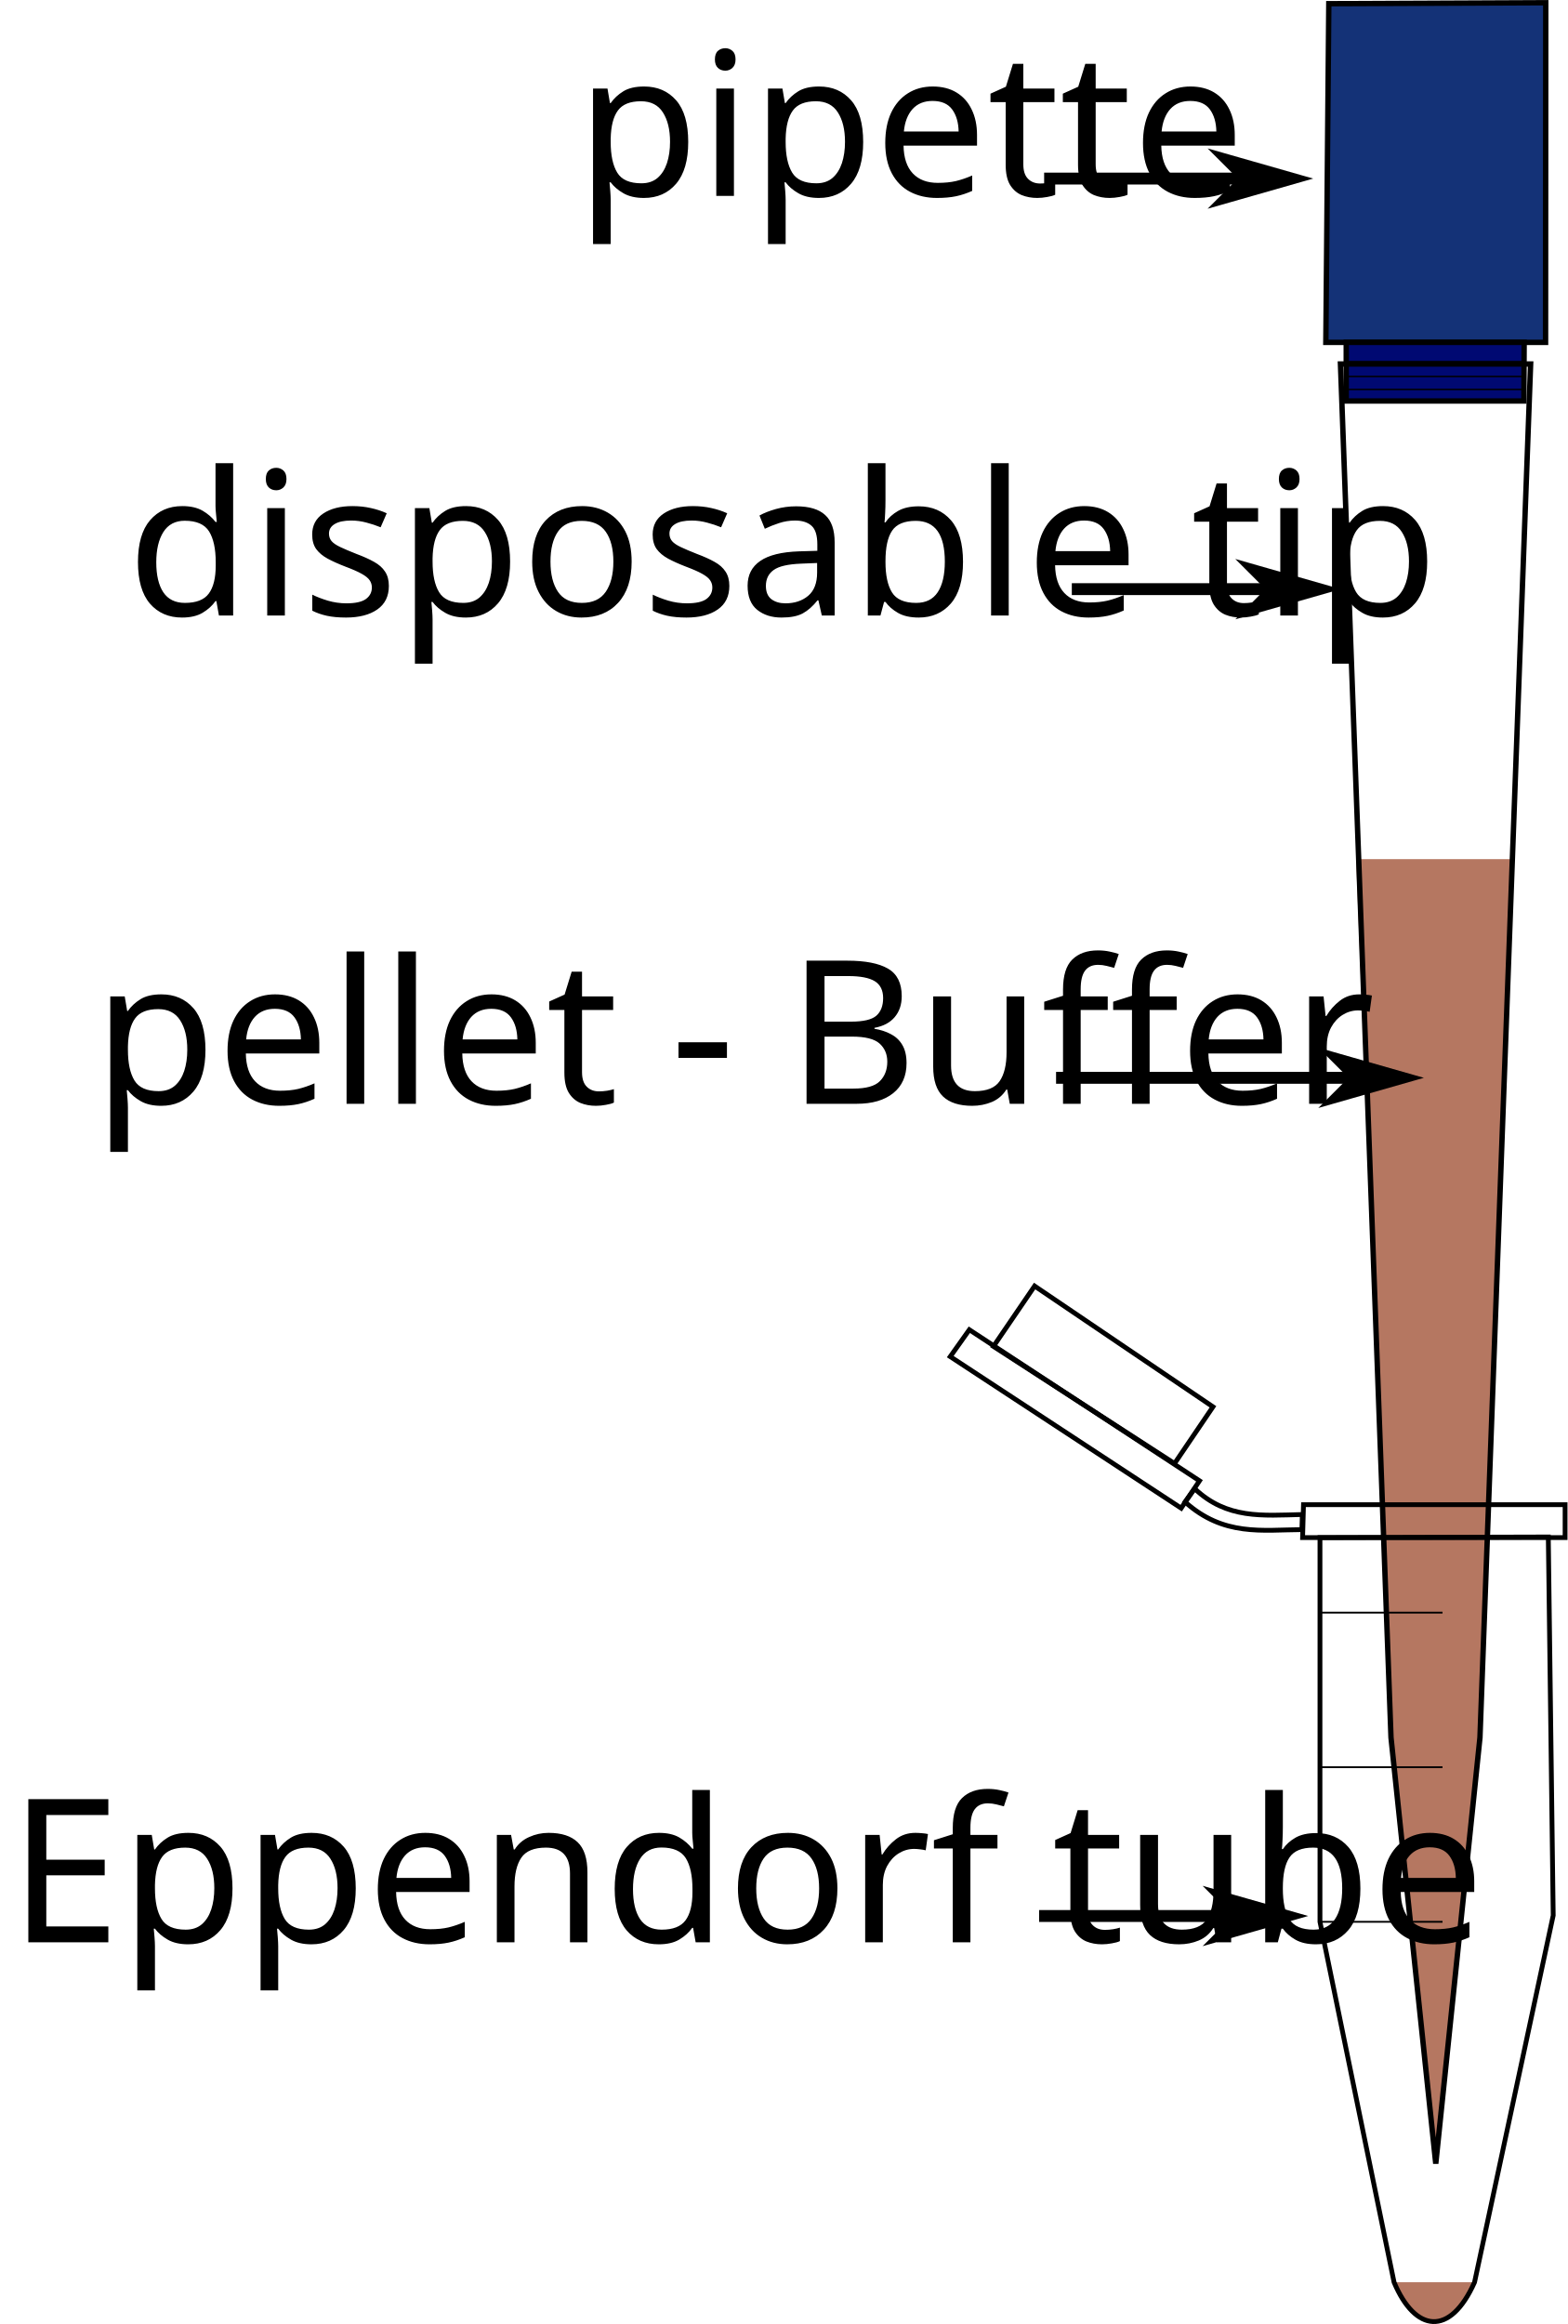
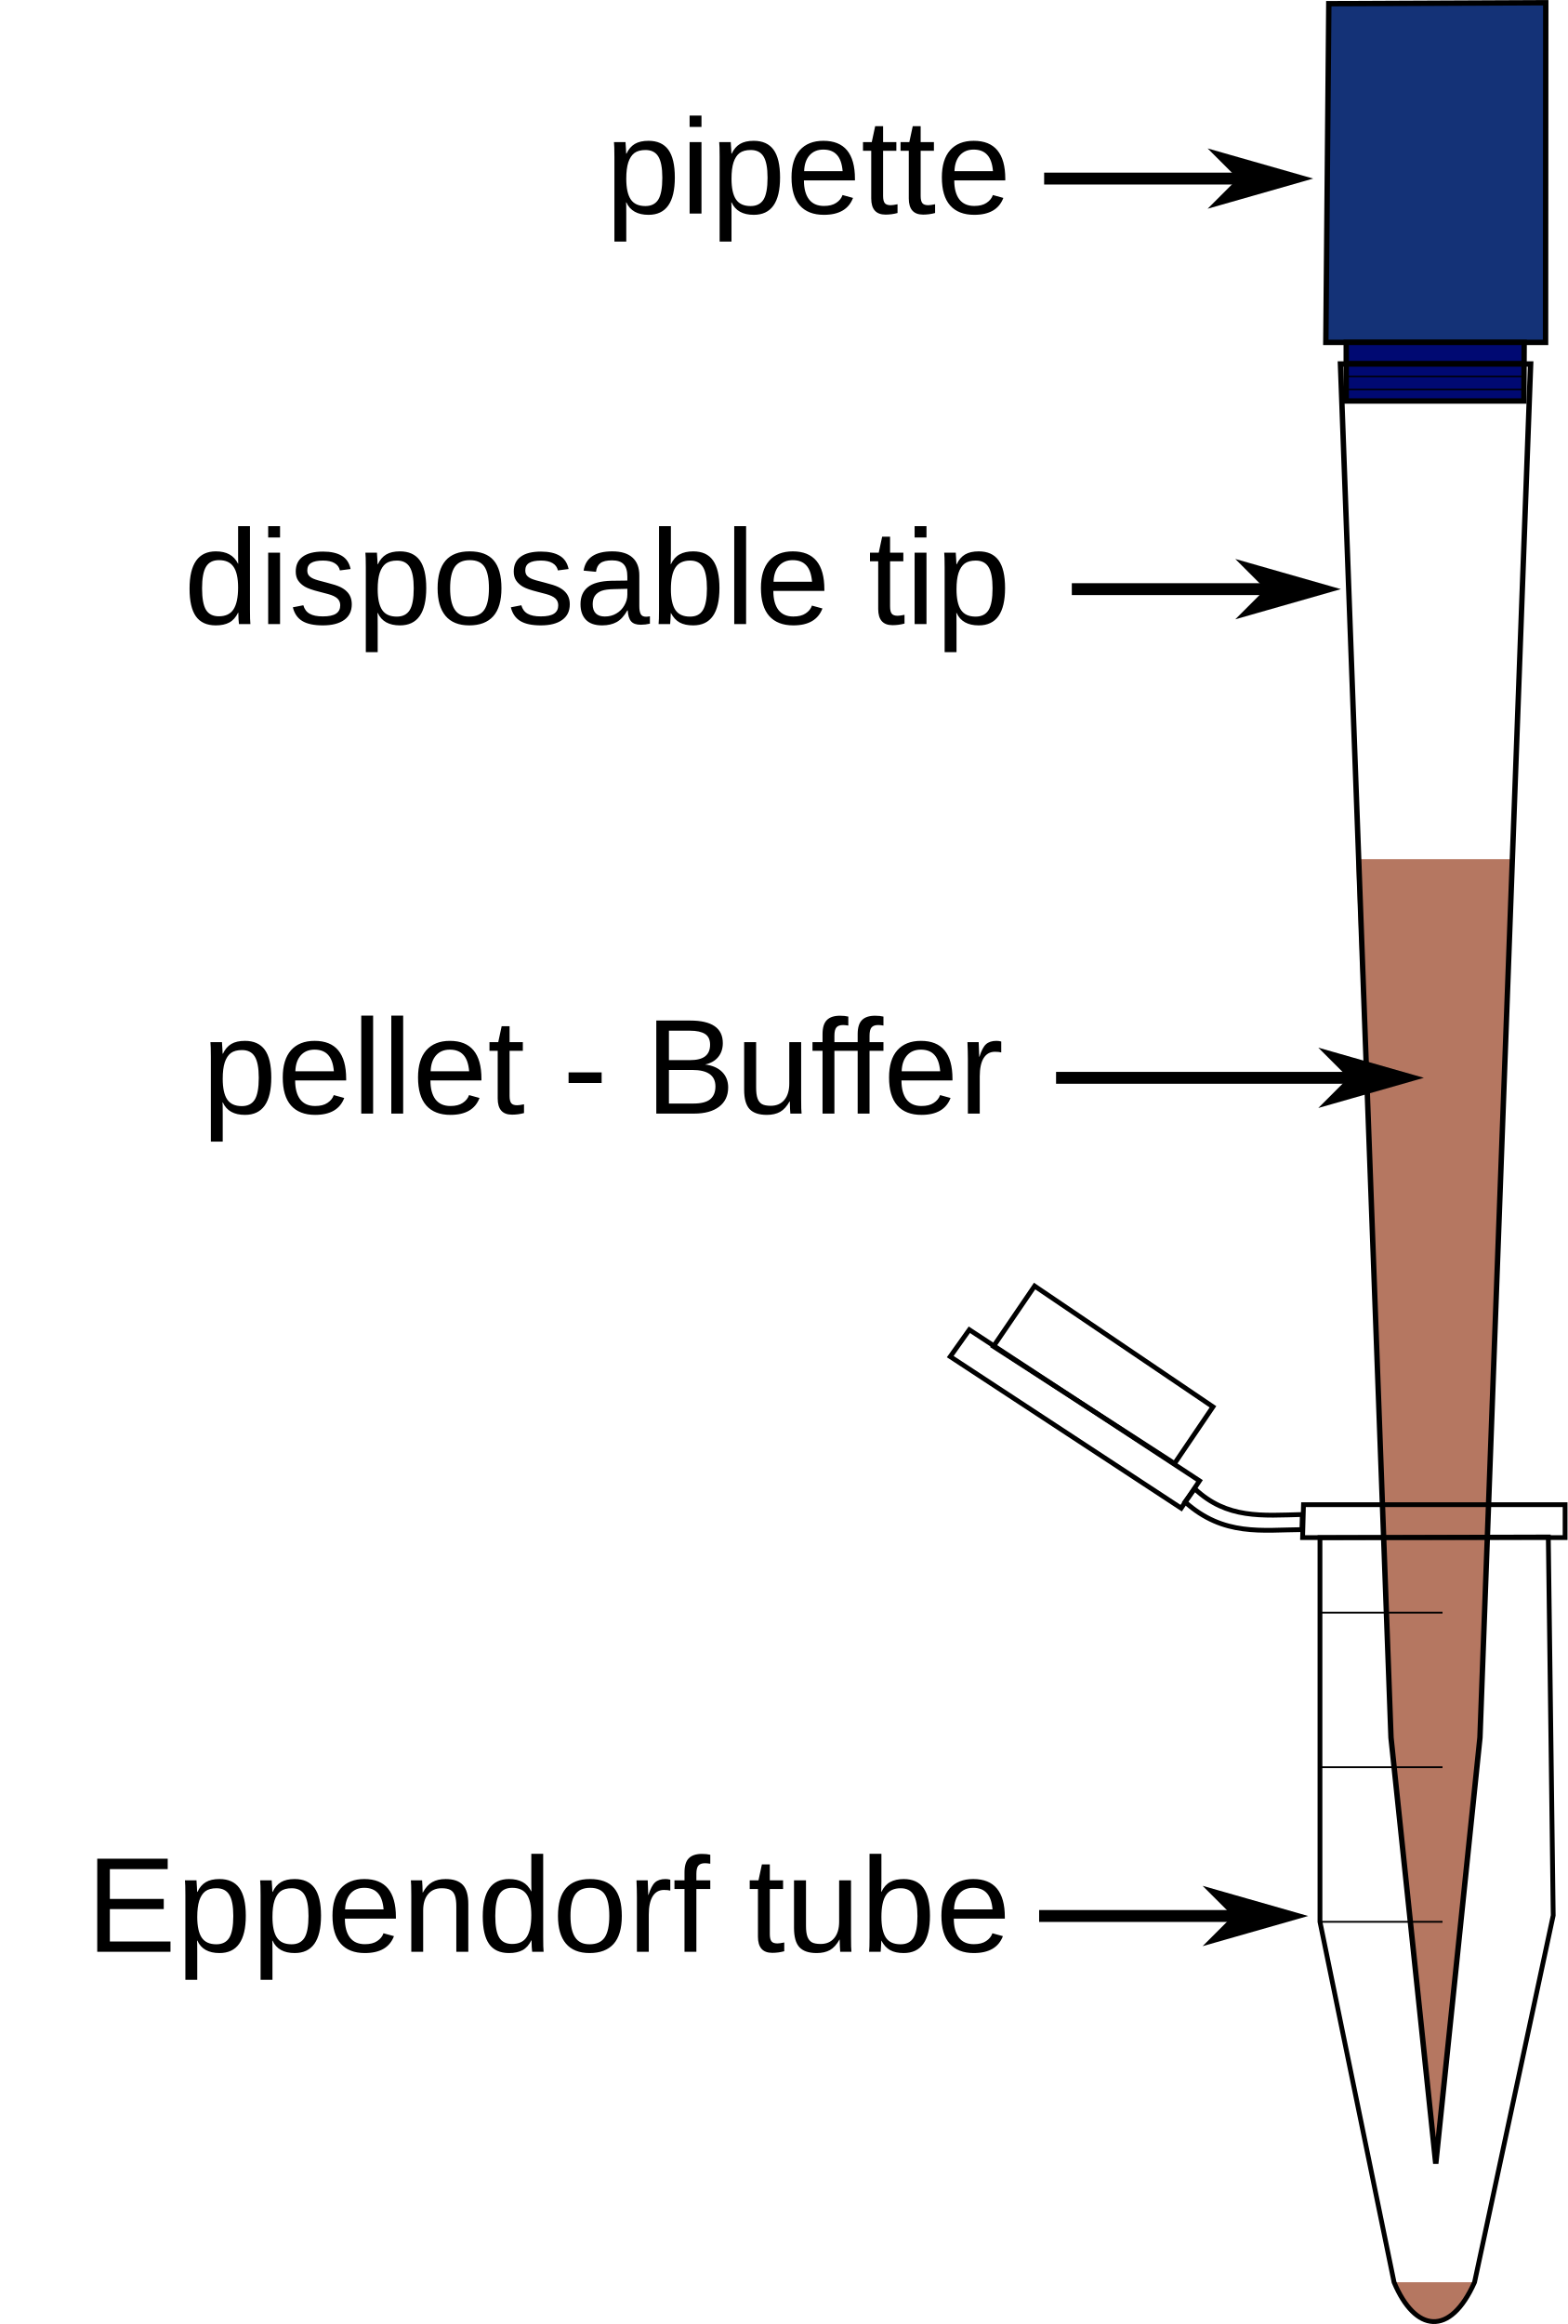
<svg xmlns="http://www.w3.org/2000/svg" width="229.021mm" height="339.502mm" viewBox="0 0 229.021 339.502" version="1.1" id="svg11843">
  <defs id="defs11837">
    <marker orient="auto" refY="0" refX="0" id="Arrow1Mend-9-5-6-2" style="overflow:visible">
      <path id="path4787-7-2-2-2" d="M 0,0 5,-5 -12.5,0 5,5 Z" style="fill:#000000;fill-opacity:1;fill-rule:evenodd;stroke:#000000;stroke-width:1pt;stroke-opacity:1" transform="matrix(-0.4,0,0,-0.4,-4,0)" />
    </marker>
    <marker orient="auto" refY="0" refX="0" id="Arrow1Mend-9-5-0" style="overflow:visible">
      <path id="path4787-7-2-3" d="M 0,0 5,-5 -12.5,0 5,5 Z" style="fill:#000000;fill-opacity:1;fill-rule:evenodd;stroke:#000000;stroke-width:1pt;stroke-opacity:1" transform="matrix(-0.4,0,0,-0.4,-4,0)" />
    </marker>
    <marker orient="auto" refY="0" refX="0" id="Arrow1Mend-9-5" style="overflow:visible">
      <path id="path4787-7-2" d="M 0,0 5,-5 -12.5,0 5,5 Z" style="fill:#000000;fill-opacity:1;fill-rule:evenodd;stroke:#000000;stroke-width:1pt;stroke-opacity:1" transform="matrix(-0.4,0,0,-0.4,-4,0)" />
    </marker>
    <marker orient="auto" refY="0" refX="0" id="Arrow1Mend-9-5-4" style="overflow:visible">
      <path id="path4787-7-2-6" d="M 0,0 5,-5 -12.5,0 5,5 Z" style="fill:#000000;fill-opacity:1;fill-rule:evenodd;stroke:#000000;stroke-width:1pt;stroke-opacity:1" transform="matrix(-0.4,0,0,-0.4,-4,0)" />
    </marker>
  </defs>
  <g id="layer1" transform="translate(100.9213,85.57807)">
    <path style="fill:#b57761;fill-opacity:1;fill-rule:evenodd;stroke:none;stroke-width:0.7;stroke-linecap:butt;stroke-linejoin:miter;stroke-miterlimit:4;stroke-dasharray:none;stroke-opacity:1" d="m 114.52,247.822 c -3.571,8.009 -8.686,7.321 -11.76,0 z" id="path16442-3" />
    <g id="g9946-1" transform="translate(170.2946,-41.26829)">
      <path id="path10416-83-9-3-8" d="m -73.078,81.198 5.097,128.153 6.541,62.242 6.456,-62.242 4.551,-128.153 z" style="fill:#b57761;fill-opacity:1;fill-rule:evenodd;stroke:none;stroke-width:0.788;stroke-linecap:butt;stroke-linejoin:miter;stroke-miterlimit:4;stroke-dasharray:none;stroke-opacity:1" />
      <path id="path10416-2-4-7" d="m -77.068,-43.769 -0.434,49.475 h 32.103 l 0.029,-49.619 z" style="fill:#143277;fill-opacity:1;fill-rule:evenodd;stroke:#000000;stroke-width:0.788;stroke-linecap:butt;stroke-linejoin:miter;stroke-miterlimit:4;stroke-dasharray:none;stroke-opacity:1" />
      <path id="path4965-1-8" d="m -48.527,5.706 h -25.995 v 0 8.564 h 25.954 z" style="fill:#000972;fill-opacity:1;fill-rule:evenodd;stroke:#000000;stroke-width:0.788;stroke-linecap:butt;stroke-linejoin:miter;stroke-miterlimit:4;stroke-dasharray:none;stroke-opacity:1" />
      <path id="path4969-3-7" d="m -48.568,8.529 h -25.862" style="fill:none;fill-rule:evenodd;stroke:#000000;stroke-width:0.209px;stroke-linecap:butt;stroke-linejoin:miter;stroke-opacity:1" />
      <path id="path4973-7-7" d="m -48.568,10.688 h -25.914" style="fill:none;fill-rule:evenodd;stroke:#000000;stroke-width:0.209px;stroke-linecap:butt;stroke-linejoin:miter;stroke-opacity:1" />
      <path id="path4975-390-8-44" d="m -48.568,12.585 h -26.02" style="fill:none;fill-rule:evenodd;stroke:#000000;stroke-width:0.209px;stroke-linecap:butt;stroke-linejoin:miter;stroke-opacity:1" />
      <path id="path10416-83-8-9" d="m -75.365,8.866 7.384,200.662 6.541,62.242 6.456,-62.242 7.404,-200.662 z" style="fill:none;fill-opacity:1;fill-rule:evenodd;stroke:#000000;stroke-width:0.788;stroke-linecap:butt;stroke-linejoin:miter;stroke-miterlimit:4;stroke-dasharray:none;stroke-opacity:1" />
    </g>
    <g id="g21062" transform="translate(0.5291667)">
      <g transform="translate(-2.138156,-41.15951)" id="g16449">
        <path style="fill:none;fill-rule:evenodd;stroke:#000000;stroke-width:0.7;stroke-linecap:butt;stroke-linejoin:miter;stroke-miterlimit:4;stroke-dasharray:none;stroke-opacity:1" d="m 91.139,175.392 h 38.22 v 4.811 H 91.005 Z" id="path16421" />
        <path style="fill:none;fill-rule:evenodd;stroke:#000000;stroke-width:0.7;stroke-linecap:butt;stroke-linejoin:miter;stroke-miterlimit:4;stroke-dasharray:none;stroke-opacity:1" d="m 42.314,149.838 33.629,22.066 -2.677,3.998 -33.74,-22.14 z" id="path16421-8" />
        <path style="fill:none;fill-rule:evenodd;stroke:#000000;stroke-width:0.7;stroke-linecap:butt;stroke-linejoin:miter;stroke-miterlimit:4;stroke-dasharray:none;stroke-opacity:1" d="m 45.837,152.274 6.014,-8.82 26.059,17.64 -5.613,8.285 z" id="path16438" />
        <path style="fill:none;fill-rule:evenodd;stroke:#000000;stroke-width:0.7;stroke-linecap:butt;stroke-linejoin:miter;stroke-miterlimit:4;stroke-dasharray:none;stroke-opacity:1" d="m 75.236,173.054 c 4.721,4.463 9.865,3.922 15.735,3.775 l -0.067,2.205 c -5.788,0.042 -11.438,1.018 -17.072,-4.042 z" id="path16440" />
        <path style="fill:none;fill-rule:evenodd;stroke:#000000;stroke-width:0.7;stroke-linecap:butt;stroke-linejoin:miter;stroke-miterlimit:4;stroke-dasharray:none;stroke-opacity:1" d="m 126.906,180.111 0.716,55.284 -11.493,53.588 c -3.571,8.009 -8.686,7.321 -11.76,0 l -10.824,-52.652 v -56.127 z" id="path16442" />
      </g>
      <path id="path16451" d="M 91.139,150.002 H 109.313" style="fill:none;fill-rule:evenodd;stroke:#000000;stroke-width:0.265px;stroke-linecap:butt;stroke-linejoin:miter;stroke-opacity:1" />
      <path id="path16451-5" d="M 91.139,172.586 H 109.313" style="fill:none;fill-rule:evenodd;stroke:#000000;stroke-width:0.265px;stroke-linecap:butt;stroke-linejoin:miter;stroke-opacity:1" />
      <path id="path16451-9" d="M 91.139,195.17 H 109.313" style="fill:none;fill-rule:evenodd;stroke:#000000;stroke-width:0.265px;stroke-linecap:butt;stroke-linejoin:miter;stroke-opacity:1" />
    </g>
-     <text xml:space="preserve" style="font-style:normal;font-variant:normal;font-weight:normal;font-stretch:normal;font-size:29.281px;line-height:125%;font-family:Angelina;-inkscape-font-specification:Angelina;text-align:start;letter-spacing:0px;word-spacing:0px;text-anchor:start;fill:#000000;fill-opacity:1;stroke:none;stroke-width:0.381px;stroke-linecap:butt;stroke-linejoin:miter;stroke-opacity:1" x="-82.37" y="4.342" id="text5825-2">
-       <tspan x="-82.37" y="4.342" style="font-size:29.281px;text-align:start;text-anchor:start;stroke-width:0.381px" id="tspan4792">disposable tip</tspan>
+     <text xml:space="preserve" style="font-style:normal;font-variant:normal;font-weight:normal;font-stretch:normal;font-size:19.756px;line-height:125%;font-family:Arial;-inkscape-font-specification:Arial;text-align:start;letter-spacing:0px;word-spacing:0px;text-anchor:start;fill:#000000;fill-opacity:1;stroke:none;stroke-width:0.381px;stroke-linecap:butt;stroke-linejoin:miter;stroke-opacity:1" x="-74.054" y="5.593" id="text5825-2">
+       <tspan x="-74.054" y="5.593" style="font-style:normal;font-variant:normal;font-weight:normal;font-stretch:normal;font-size:19.756px;font-family:Arial;-inkscape-font-specification:Arial;text-align:start;text-anchor:start;stroke-width:0.381px" id="tspan4792">disposable tip</tspan>
    </text>
    <path style="fill:none;fill-rule:evenodd;stroke:#000000;stroke-width:1.736;stroke-linecap:butt;stroke-linejoin:miter;stroke-miterlimit:4;stroke-dasharray:none;stroke-opacity:1;marker-end:url(#Arrow1Mend-9-5)" d="m 55.679,0.486 h 35.889" id="path4776-2-2" />
-     <text xml:space="preserve" style="font-style:normal;font-variant:normal;font-weight:normal;font-stretch:normal;font-size:29.281px;line-height:125%;font-family:Angelina;-inkscape-font-specification:Angelina;text-align:start;letter-spacing:0px;word-spacing:0px;text-anchor:start;fill:#000000;fill-opacity:1;stroke:none;stroke-width:0.381px;stroke-linecap:butt;stroke-linejoin:miter;stroke-opacity:1" x="-16.758" y="-56.957" id="text5825-8">
-       <tspan x="-16.758" y="-56.957" style="font-size:29.281px;text-align:start;text-anchor:start;stroke-width:0.381px" id="tspan4792-6">pipette</tspan>
+     <text xml:space="preserve" style="font-style:normal;font-variant:normal;font-weight:normal;font-stretch:normal;font-size:29.281px;line-height:125%;font-family:Angelina;-inkscape-font-specification:Angelina;text-align:start;letter-spacing:0px;word-spacing:0px;text-anchor:start;fill:#000000;fill-opacity:1;stroke:none;stroke-width:0.381px;stroke-linecap:butt;stroke-linejoin:miter;stroke-opacity:1" x="-12.482" y="-54.383" id="text5825-8">
+       <tspan x="-12.482" y="-54.383" style="font-style:normal;font-variant:normal;font-weight:normal;font-stretch:normal;font-size:19.756px;font-family:Arial;-inkscape-font-specification:Arial;text-align:start;text-anchor:start;stroke-width:0.381px" id="tspan4792-6">pipette</tspan>
    </text>
-     <text xml:space="preserve" style="font-style:normal;font-variant:normal;font-weight:normal;font-stretch:normal;font-size:29.281px;line-height:125%;font-family:Angelina;-inkscape-font-specification:Angelina;text-align:start;letter-spacing:0px;word-spacing:0px;text-anchor:start;fill:#000000;fill-opacity:1;stroke:none;stroke-width:0.381px;stroke-linecap:butt;stroke-linejoin:miter;stroke-opacity:1" x="-87.294" y="75.667" id="text5825-8-5">
-       <tspan x="-87.294" y="75.667" style="font-size:29.281px;text-align:start;text-anchor:start;stroke-width:0.381px" id="tspan4792-6-7">pellet - Buffer</tspan>
+     <text xml:space="preserve" style="font-style:normal;font-variant:normal;font-weight:normal;font-stretch:normal;font-size:19.756px;line-height:125%;font-family:Arial;-inkscape-font-specification:Arial;text-align:start;letter-spacing:0px;word-spacing:0px;text-anchor:start;fill:#000000;fill-opacity:1;stroke:none;stroke-width:0.381px;stroke-linecap:butt;stroke-linejoin:miter;stroke-opacity:1" x="-71.44" y="77.103" id="text5825-8-5">
+       <tspan x="-71.44" y="77.103" style="font-style:normal;font-variant:normal;font-weight:normal;font-stretch:normal;font-size:19.756px;font-family:Arial;-inkscape-font-specification:Arial;text-align:start;text-anchor:start;stroke-width:0.381px" id="tspan4792-6-7">pellet - Buffer</tspan>
    </text>
    <path style="fill:none;fill-rule:evenodd;stroke:#000000;stroke-width:1.736;stroke-linecap:butt;stroke-linejoin:miter;stroke-miterlimit:4;stroke-dasharray:none;stroke-opacity:1;marker-end:url(#Arrow1Mend-9-5-0)" d="M 51.635,-59.491 H 87.525" id="path4776-2-2-9" />
    <path style="fill:none;fill-rule:evenodd;stroke:#000000;stroke-width:1.736;stroke-linecap:butt;stroke-linejoin:miter;stroke-miterlimit:4;stroke-dasharray:none;stroke-opacity:1;marker-end:url(#Arrow1Mend-9-5-6-2)" d="M 53.377,71.875 H 103.698" id="path4776-2-2-7-7" />
-     <text xml:space="preserve" style="font-style:normal;font-variant:normal;font-weight:normal;font-stretch:normal;font-size:29.281px;line-height:125%;font-family:Angelina;-inkscape-font-specification:Angelina;text-align:start;letter-spacing:0px;word-spacing:0px;text-anchor:start;fill:#000000;fill-opacity:1;stroke:none;stroke-width:0.381px;stroke-linecap:butt;stroke-linejoin:miter;stroke-opacity:1" x="-99.625" y="198.161" id="text5825-8-5-8">
-       <tspan x="-99.625" y="198.161" style="font-size:29.281px;text-align:start;text-anchor:start;stroke-width:0.381px" id="tspan4792-6-7-4">Eppendorf tube</tspan>
+     <text xml:space="preserve" style="font-style:normal;font-variant:normal;font-weight:normal;font-stretch:normal;font-size:19.756px;line-height:125%;font-family:Arial;-inkscape-font-specification:Arial;text-align:start;letter-spacing:0px;word-spacing:0px;text-anchor:start;fill:#000000;fill-opacity:1;stroke:none;stroke-width:0.381px;stroke-linecap:butt;stroke-linejoin:miter;stroke-opacity:1" x="-88.34" y="199.548" id="text5825-8-5-8">
+       <tspan x="-88.34" y="199.548" style="font-style:normal;font-variant:normal;font-weight:normal;font-stretch:normal;font-size:19.756px;font-family:Arial;-inkscape-font-specification:Arial;text-align:start;text-anchor:start;stroke-width:0.381px" id="tspan4792-6-7-4">Eppendorf tube</tspan>
    </text>
    <path style="fill:none;fill-rule:evenodd;stroke:#000000;stroke-width:1.736;stroke-linecap:butt;stroke-linejoin:miter;stroke-miterlimit:4;stroke-dasharray:none;stroke-opacity:1;marker-end:url(#Arrow1Mend-9-5-4)" d="M 50.903,194.32 H 86.793" id="path4776-2-2-4" />
  </g>
</svg>
